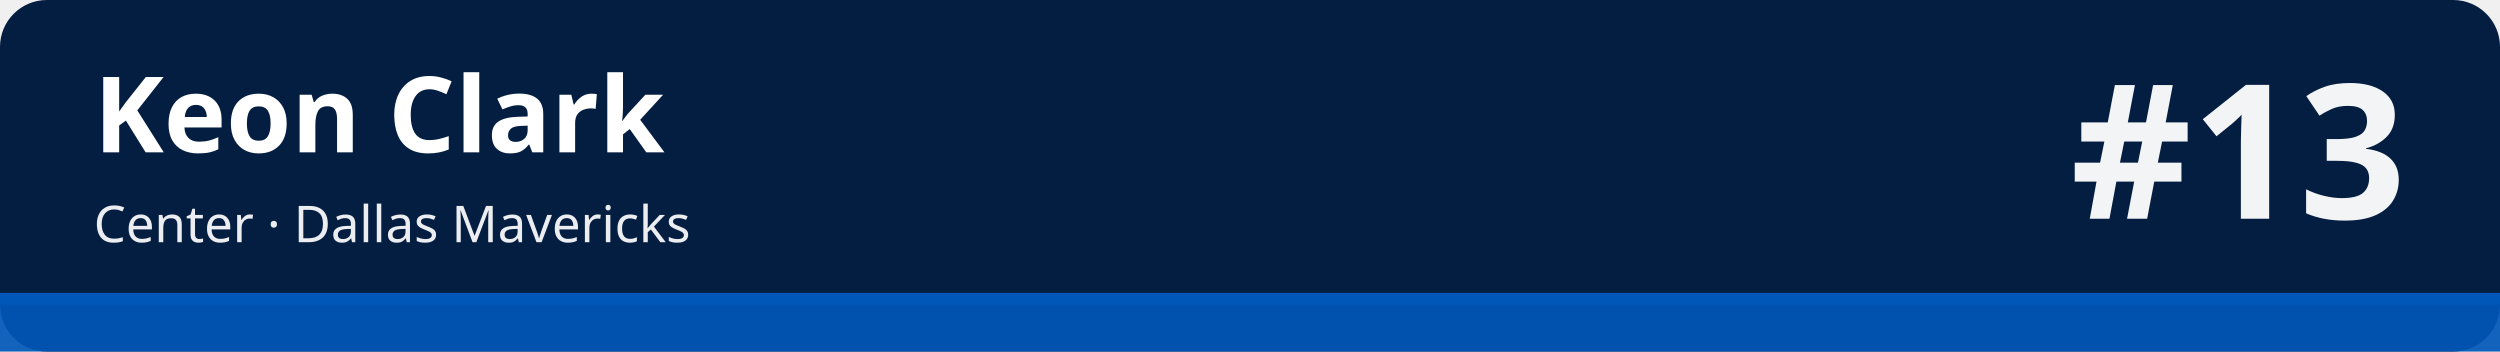
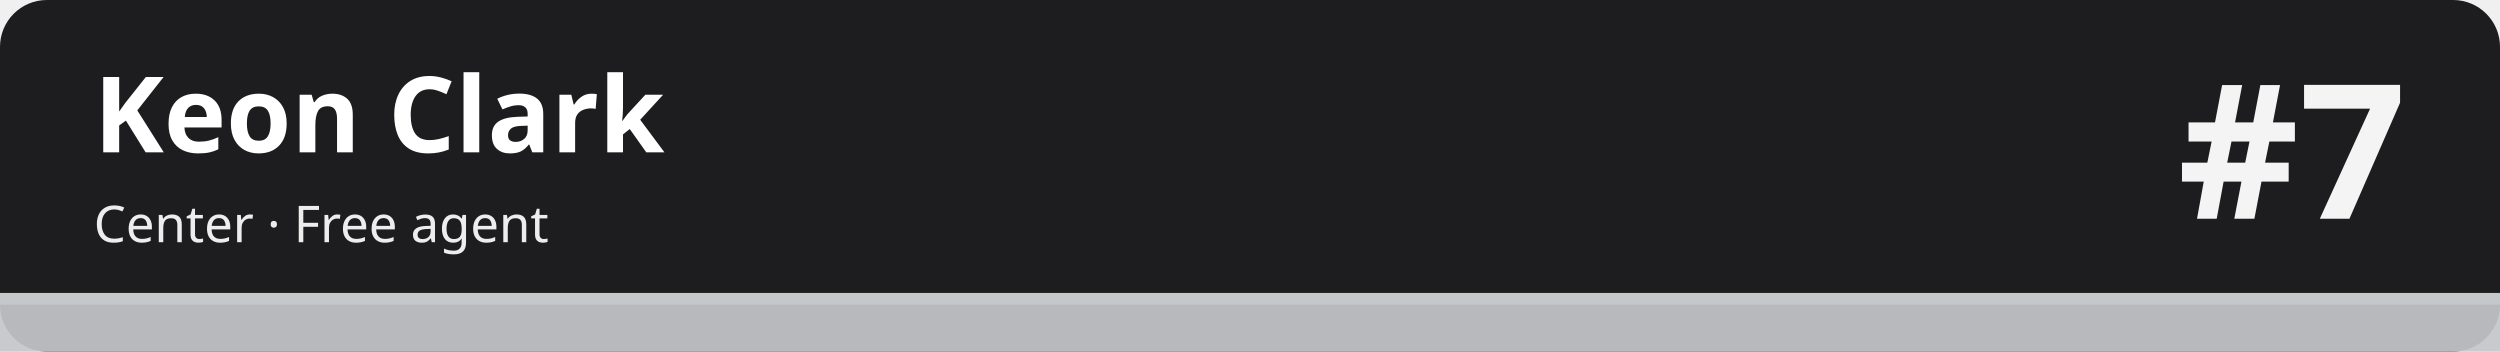
<svg xmlns="http://www.w3.org/2000/svg" width="1280" height="180" viewBox="0 0 1280 180" role="img" aria-labelledby="t d">
-   <rect width="1280" height="180" rx="24" fill="#041e42" />
-   <rect x="0" y="150" width="1280" height="30" fill="#0057b7" fill-opacity=".92" />
-   <rect x="0" y="150" width="1280" height="6" fill="#0057b7" />
+   <rect width="1280" height="180" rx="24" fill="#1d1d1f" />
+   <rect x="0" y="150" width="1280" height="30" fill="#c5c7cb" fill-opacity=".92" />
+   <rect x="0" y="150" width="1280" height="6" fill="#c5c7cb" />
  <text x="48" y="78" font-family="sans-serif" font-size="54" font-weight="700" fill="#ffffff">Keon Clark</text>
-   <text x="48" y="124" font-family="sans-serif" font-size="26" fill="#ffffff" fill-opacity=".92">Center · Dallas Mavericks</text>
-   <text x="1232" y="112" font-family="sans-serif" font-size="96" font-weight="800" fill="#ffffff" fill-opacity=".95" text-anchor="end">#13</text>
+   <text x="48" y="124" font-family="sans-serif" font-size="26" fill="#ffffff" fill-opacity=".92">Center · Free agent</text>
+   <text x="1232" y="112" font-family="sans-serif" font-size="96" font-weight="800" fill="#ffffff" fill-opacity=".95" text-anchor="end">#7</text>
</svg>
